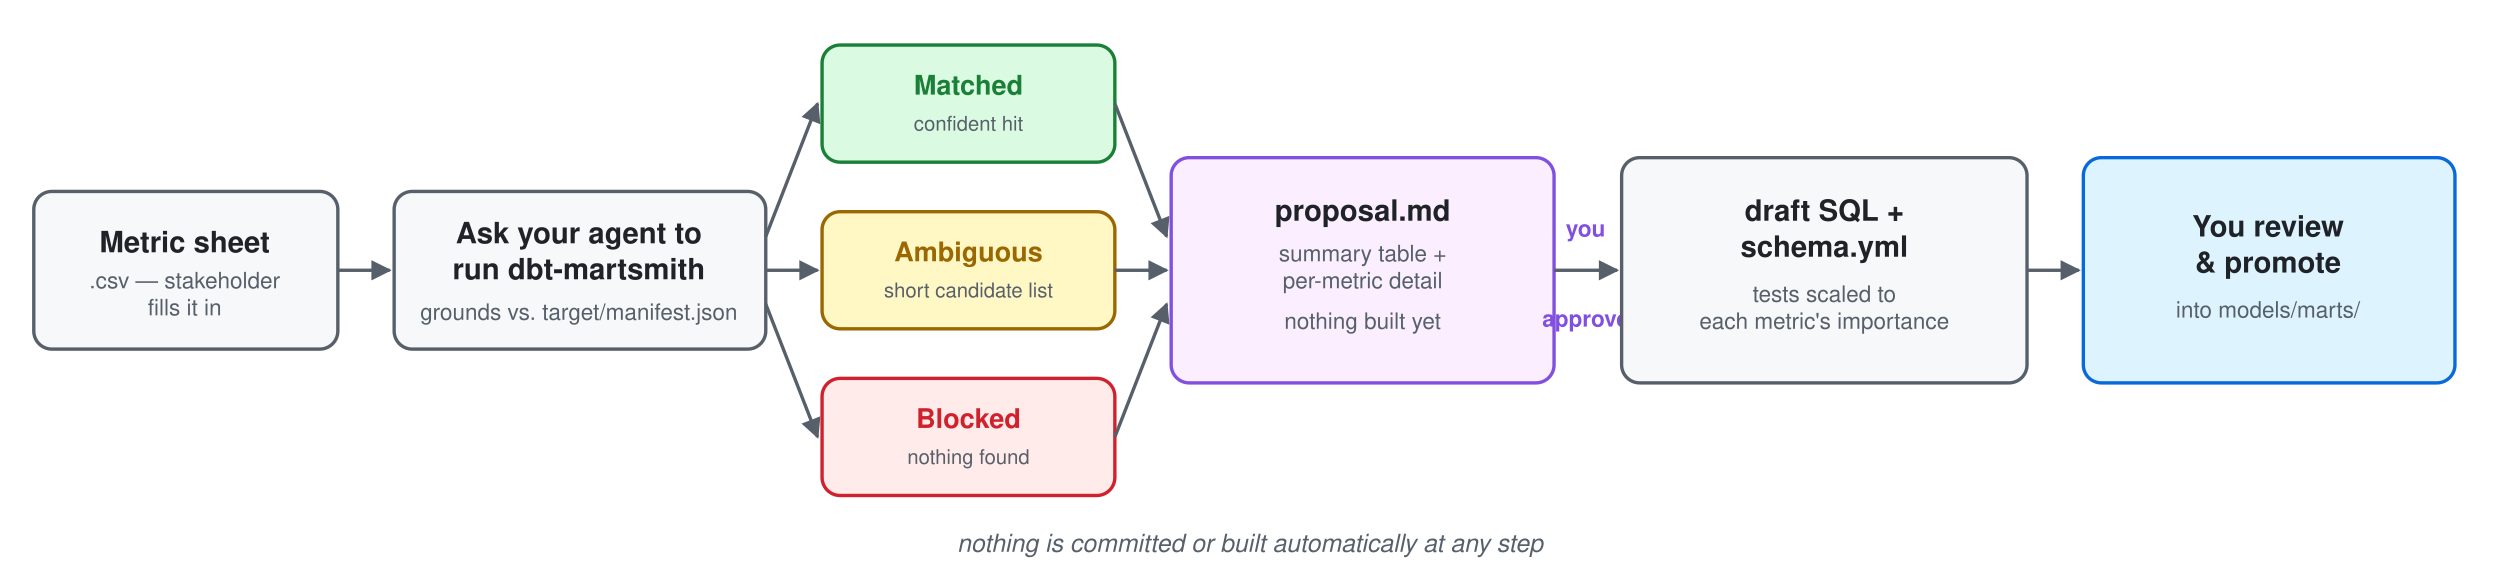
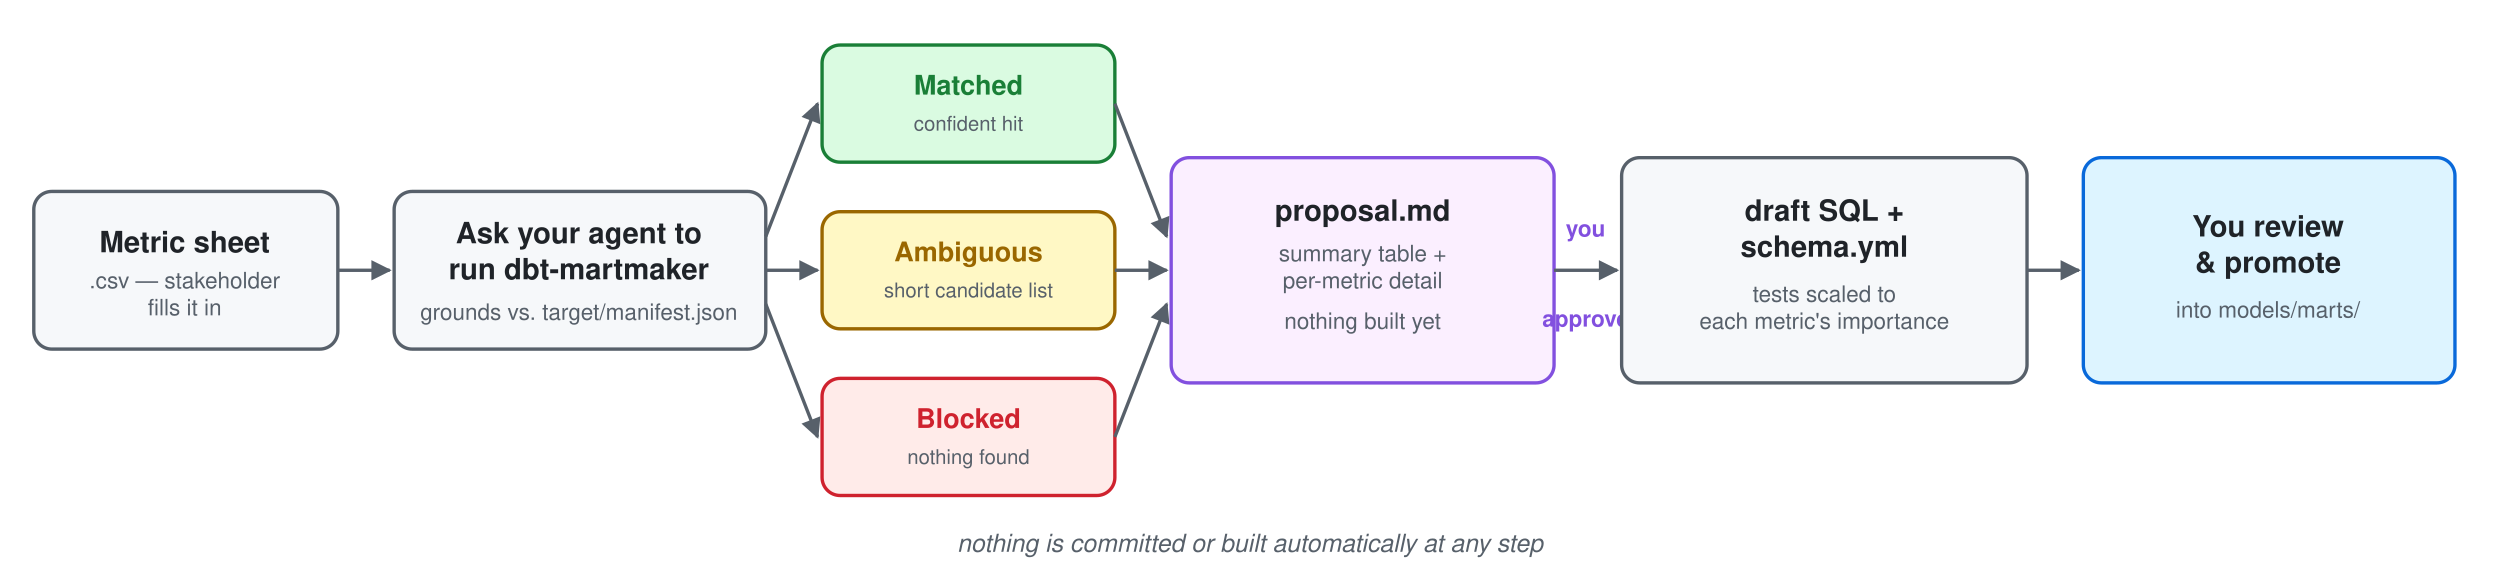
<svg xmlns="http://www.w3.org/2000/svg" viewBox="0 0 1110 260" font-family="Helvetica, Arial, sans-serif">
  <defs>
    <marker id="arrow" viewBox="0 0 10 10" refX="9" refY="5" markerWidth="6" markerHeight="6" orient="auto-start-reverse">
      <path d="M0,0 L10,5 L0,10 z" fill="#57606a" />
    </marker>
  </defs>
  <style>
    .box { fill: #f6f8fa; stroke: #57606a; stroke-width: 1.5; }
    .final { fill: #ddf4ff; stroke: #0969da; stroke-width: 1.5; }
    .pending { fill: #fbefff; stroke: #8250df; stroke-width: 1.5; }
    .matched { fill: #dafbe1; stroke: #1a7f37; }
    .ambiguous { fill: #fff8c5; stroke: #9a6700; }
    .blocked { fill: #ffebe9; stroke: #cf222e; }
    .title { font-size: 13px; font-weight: 700; fill: #1f2328; }
    .sub { font-size: 10px; fill: #57606a; }
    .small-title { font-size: 12px; font-weight: 700; }
    .small-sub { font-size: 9px; fill: #57606a; }
    .arrow { stroke: #57606a; stroke-width: 1.5; fill: none; marker-end: url(#arrow); }
    .note { font-size: 11px; fill: #57606a; font-style: italic; }
    .gate-note { font-size: 10px; fill: #8250df; font-weight: 700; }
  </style>
  <rect class="box" x="15" y="85" width="135" height="70" rx="8" />
  <text class="title" x="82" y="112" text-anchor="middle">Metric sheet</text>
  <text class="sub" x="82" y="128" text-anchor="middle">.csv — stakeholder</text>
  <text class="sub" x="82" y="140" text-anchor="middle">fills it in</text>
  <line class="arrow" x1="150" y1="120" x2="173" y2="120" />
  <rect class="box" x="175" y="85" width="165" height="70" rx="8" />
  <text class="title" x="257" y="108" text-anchor="middle">Ask your agent to</text>
-   <text class="title" x="257" y="124" text-anchor="middle">run dbt-martsmith</text>
+   <text class="title" x="257" y="124" text-anchor="middle">run dbt-martmaker</text>
  <text class="sub" x="257" y="142" text-anchor="middle">grounds vs. target/manifest.json</text>
  <line class="arrow" x1="340" y1="105" x2="363" y2="46" />
  <line class="arrow" x1="340" y1="120" x2="363" y2="120" />
  <line class="arrow" x1="340" y1="135" x2="363" y2="194" />
  <rect class="box matched" x="365" y="20" width="130" height="52" rx="8" />
  <text class="small-title" x="430" y="42" text-anchor="middle" fill="#1a7f37">Matched</text>
  <text class="small-sub" x="430" y="58" text-anchor="middle">confident hit</text>
  <rect class="box ambiguous" x="365" y="94" width="130" height="52" rx="8" />
  <text class="small-title" x="430" y="116" text-anchor="middle" fill="#9a6700">Ambiguous</text>
  <text class="small-sub" x="430" y="132" text-anchor="middle">short candidate list</text>
  <rect class="box blocked" x="365" y="168" width="130" height="52" rx="8" />
  <text class="small-title" x="430" y="190" text-anchor="middle" fill="#cf222e">Blocked</text>
  <text class="small-sub" x="430" y="206" text-anchor="middle">nothing found</text>
  <line class="arrow" x1="495" y1="46" x2="518" y2="105" />
  <line class="arrow" x1="495" y1="120" x2="518" y2="120" />
  <line class="arrow" x1="495" y1="194" x2="518" y2="135" />
  <rect class="box pending" x="520" y="70" width="170" height="100" rx="8" />
  <text class="title" x="605" y="98" text-anchor="middle" fill="#8250df">proposal.md</text>
  <text class="sub" x="605" y="116" text-anchor="middle">summary table +</text>
  <text class="sub" x="605" y="128" text-anchor="middle">per-metric detail</text>
  <text class="sub" x="605" y="146" text-anchor="middle">nothing built yet</text>
  <line class="arrow" x1="690" y1="120" x2="718" y2="120" />
  <text class="gate-note" x="704" y="105" text-anchor="middle">you</text>
  <text class="gate-note" x="704" y="145" text-anchor="middle">approve</text>
  <rect class="box" x="720" y="70" width="180" height="100" rx="8" />
  <text class="title" x="810" y="98" text-anchor="middle">draft SQL +</text>
  <text class="title" x="810" y="114" text-anchor="middle">schema.yml</text>
  <text class="sub" x="810" y="134" text-anchor="middle">tests scaled to</text>
  <text class="sub" x="810" y="146" text-anchor="middle">each metric's importance</text>
  <line class="arrow" x1="900" y1="120" x2="923" y2="120" />
  <rect class="box final" x="925" y="70" width="165" height="100" rx="8" />
  <text class="title" x="1007" y="105" text-anchor="middle" fill="#0969da">You review</text>
  <text class="title" x="1007" y="121" text-anchor="middle" fill="#0969da">&amp; promote</text>
  <text class="sub" x="1007" y="141" text-anchor="middle">into models/marts/</text>
  <text class="note" x="555" y="245" text-anchor="middle">nothing is committed or built automatically at any step</text>
</svg>
